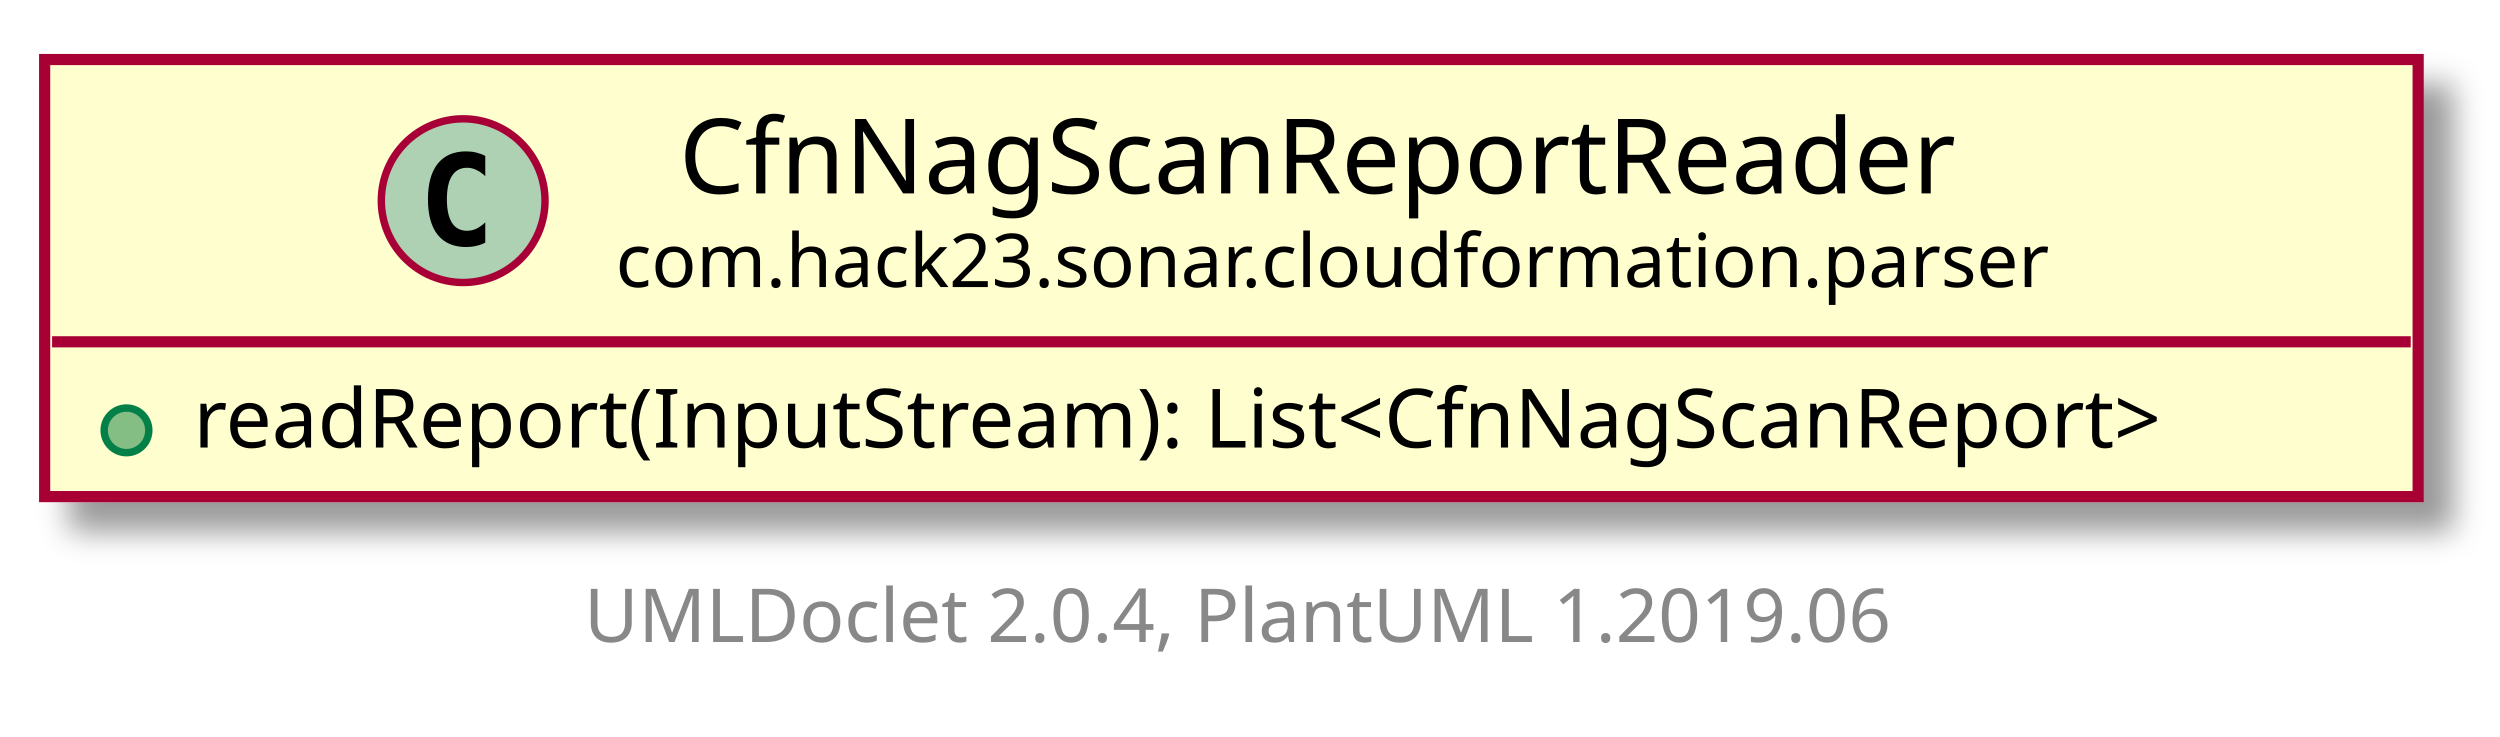
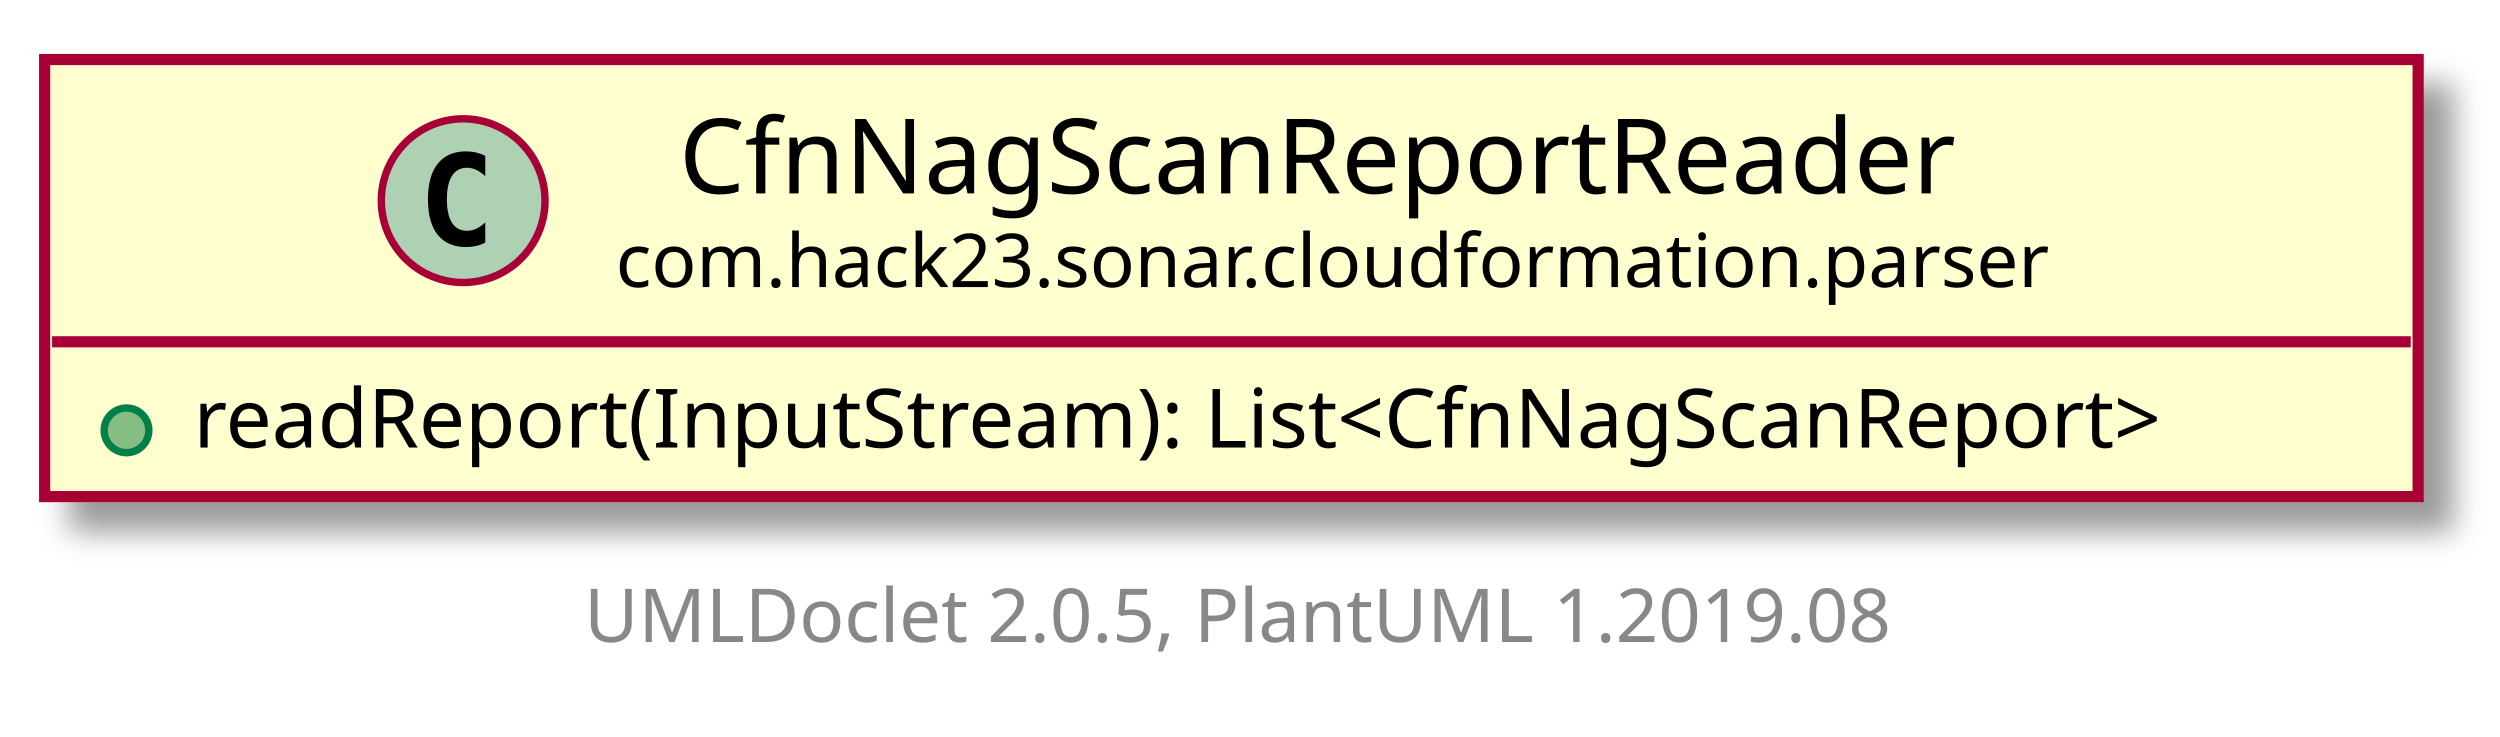
<svg xmlns="http://www.w3.org/2000/svg" xmlns:xlink="http://www.w3.org/1999/xlink" contentScriptType="application/ecmascript" contentStyleType="text/css" height="99px" preserveAspectRatio="none" style="width:336px;height:99px;" version="1.1" viewBox="0 0 336 99" width="336px" zoomAndPan="magnify">
  <defs>
-     <filter height="300%" id="f1odaspkeqc5u7" width="300%" x="-1" y="-1">
+     <filter height="300%" id="f18wcg7gjcritq" width="300%" x="-1" y="-1">
      <feGaussianBlur result="blurOut" stdDeviation="2.0" />
      <feColorMatrix in="blurOut" result="blurOut2" type="matrix" values="0 0 0 0 0 0 0 0 0 0 0 0 0 0 0 0 0 0 .4 0" />
      <feOffset dx="4.0" dy="4.0" in="blurOut2" result="blurOut3" />
      <feBlend in="SourceGraphic" in2="blurOut3" mode="normal" />
    </filter>
  </defs>
  <g>
    <a href="CfnNagScanReportReader.html" target="_top" xlink:actuate="onRequest" xlink:show="new" xlink:title="CfnNagScanReportReader.html" xlink:type="simple">
-       <rect fill="#FEFECE" filter="url(#f1odaspkeqc5u7)" height="58.742" id="com.hack23.sonar.cloudformation.parser.CfnNagScanReportReader" style="stroke: #A80036; stroke-width: 1.5;" width="319" x="6" y="8" />
+       <rect fill="#FEFECE" filter="url(#f18wcg7gjcritq)" height="58.742" id="com.hack23.sonar.cloudformation.parser.CfnNagScanReportReader" style="stroke: #A80036; stroke-width: 1.5;" width="319" x="6" y="8" />
      <ellipse cx="62.25" cy="26.969" fill="#ADD1B2" rx="11" ry="11" style="stroke: #A80036; stroke-width: 1.0;" />
      <path d="M65.219,32.609 Q64.641,32.906 64,33.047 Q63.359,33.203 62.656,33.203 Q60.156,33.203 58.828,31.562 Q57.516,29.906 57.516,26.781 Q57.516,23.656 58.828,22 Q60.156,20.344 62.656,20.344 Q63.359,20.344 64,20.5 Q64.656,20.656 65.219,20.953 L65.219,23.672 Q64.594,23.094 64,22.828 Q63.406,22.547 62.781,22.547 Q61.438,22.547 60.75,23.625 Q60.062,24.688 60.062,26.781 Q60.062,28.875 60.75,29.953 Q61.438,31.016 62.781,31.016 Q63.406,31.016 64,30.75 Q64.594,30.469 65.219,29.891 L65.219,32.609 Z " />
      <text fill="#000000" font-family="sans-serif" font-size="14" lengthAdjust="spacingAndGlyphs" textLength="181" x="91.25" y="25.995">CfnNagScanReportReader</text>
      <text fill="#000000" font-family="sans-serif" font-size="10" lengthAdjust="spacingAndGlyphs" textLength="198" x="82.75" y="38.579">com.hack23.sonar.cloudformation.parser</text>
      <line style="stroke: #A80036; stroke-width: 1.5;" x1="7" x2="324" y1="45.938" y2="45.938" />
      <ellipse cx="17" cy="57.84" fill="#84BE84" rx="3" ry="3" style="stroke: #038048; stroke-width: 1.0;" />
      <text fill="#000000" font-family="sans-serif" font-size="11" lengthAdjust="spacingAndGlyphs" textLength="293" x="26" y="60.148">readReport(InputStream): List&lt;CfnNagScanReport&gt;</text>
    </a>
-     <text fill="#888888" font-family="sans-serif" font-size="10" lengthAdjust="spacingAndGlyphs" textLength="186" x="78.5" y="86.282">UMLDoclet 2.0.4, PlantUML 1.2019.06</text>
+     <text fill="#888888" font-family="sans-serif" font-size="10" lengthAdjust="spacingAndGlyphs" textLength="186" x="78.5" y="86.282">UMLDoclet 2.0.5, PlantUML 1.2019.08</text>
  </g>
</svg>
